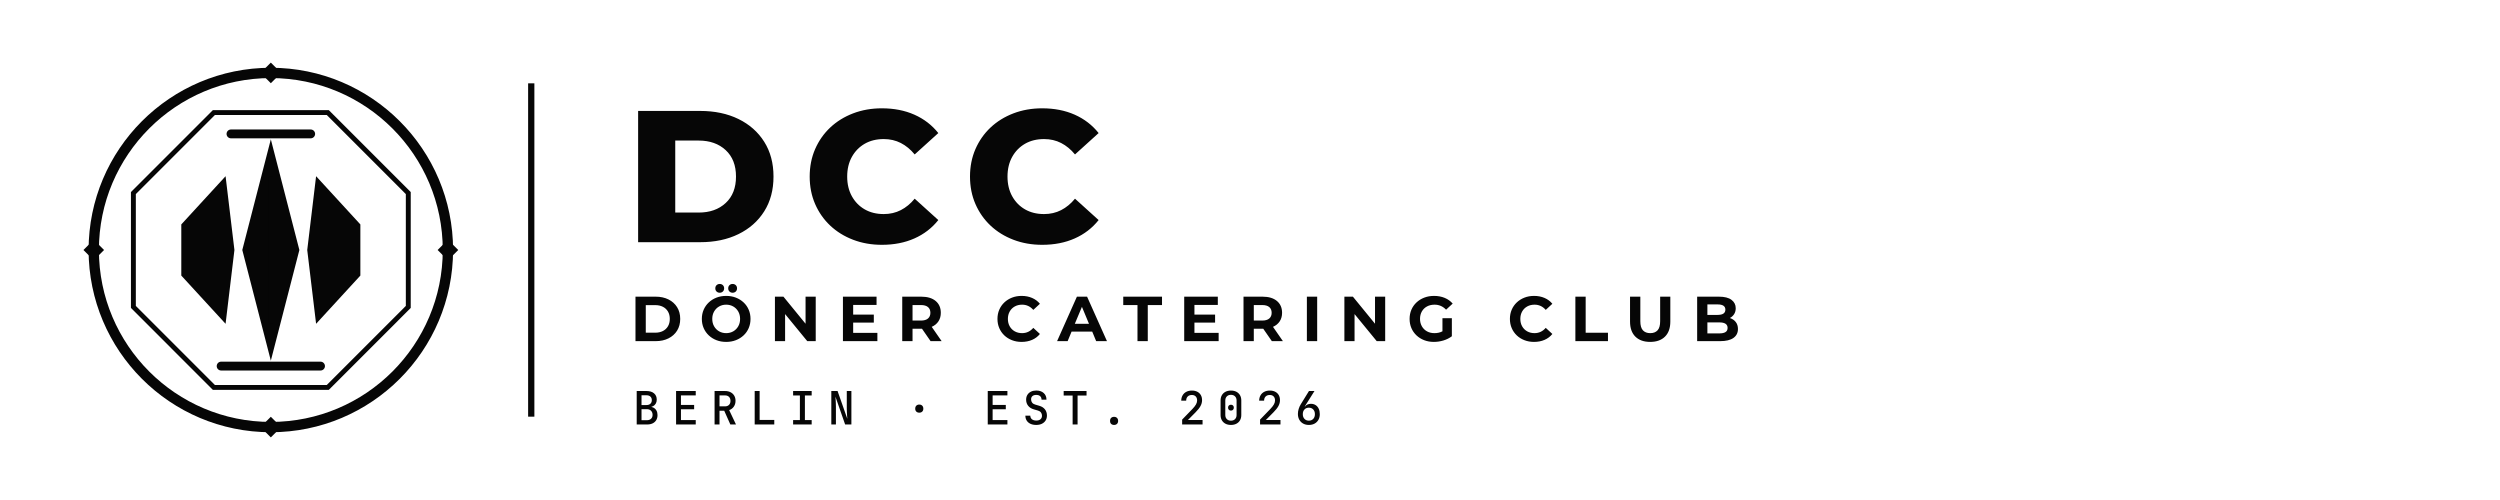
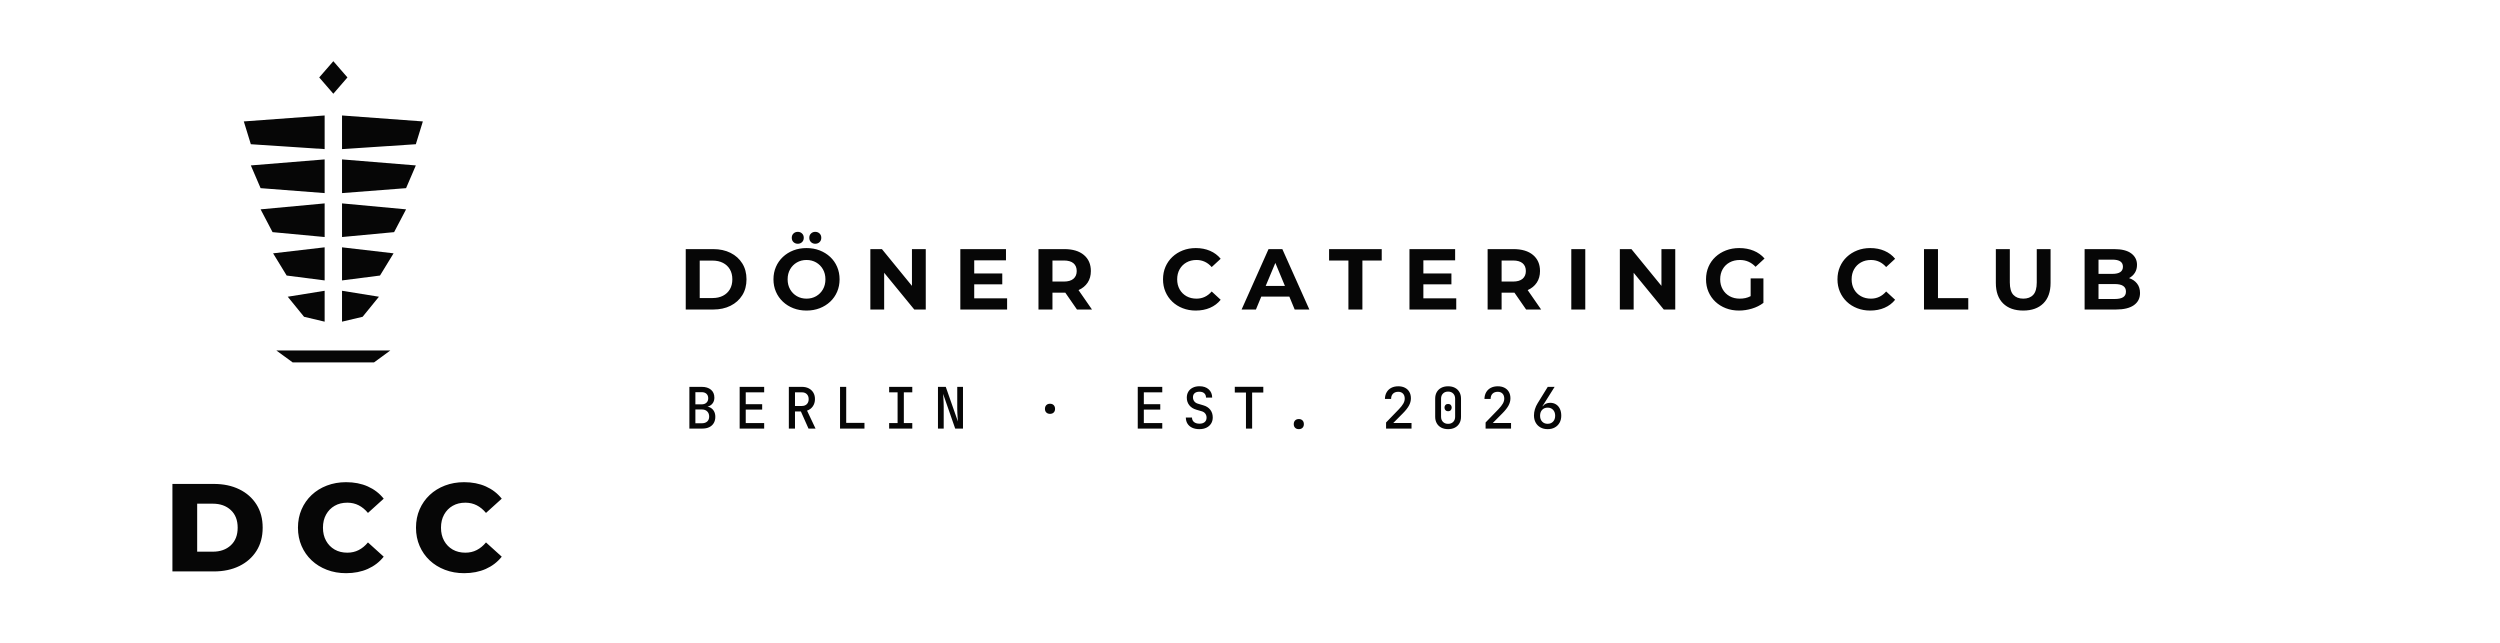
- <svg xmlns="http://www.w3.org/2000/svg" viewBox="0 0 480 96" width="480" height="96" role="img" aria-label="DCC Döner Catering Club — logo-primary (mono)">
-   <circle cx="52.00" cy="48.00" r="34.00" fill="none" stroke="#060606" stroke-width="1.98" />
-   <polygon points="78.39,58.93 62.93,74.39 41.07,74.39 25.61,58.93 25.61,37.07 41.07,21.61 62.93,21.61 78.39,37.07" fill="none" stroke="#060606" stroke-width="0.94" />
-   <polygon points="52.00,12.02 53.98,14.00 52.00,15.98 50.02,14.00" fill="#060606" />
-   <polygon points="52.00,80.02 53.98,82.00 52.00,83.98 50.02,82.00" fill="#060606" />
-   <polygon points="18.00,46.02 19.98,48.00 18.00,49.98 16.02,48.00" fill="#060606" />
-   <polygon points="86.00,46.02 87.98,48.00 86.00,49.98 84.02,48.00" fill="#060606" />
-   <path d="M 52.00,26.75 L 57.48,48.00 L 52.00,69.25 L 46.52,48.00 Z" fill="#060606" />
-   <path d="M 43.31,33.83 L 34.81,43.09 L 34.81,52.91 L 43.31,62.17 L 45.01,48.00 Z" fill="#060606" />
-   <path d="M 60.69,33.83 L 69.19,43.09 L 69.19,52.91 L 60.69,62.17 L 58.99,48.00 Z" fill="#060606" />
-   <line x1="52.00" y1="33.83" x2="52.00" y2="62.17" stroke="#060606" stroke-width="0.94" stroke-opacity="0.75" />
-   <rect x="43.50" y="24.86" width="17.00" height="1.70" rx="0.85" fill="#060606" />
-   <rect x="41.61" y="69.44" width="20.78" height="1.70" rx="0.85" fill="#060606" />
-   <line x1="102" y1="16" x2="102" y2="80" stroke="#060606" stroke-width="1.2" />
-   <path d="M122.52 46.5V21.3H134.436Q138.612 21.3 141.78 22.848Q144.948 24.396 146.73 27.222Q148.512 30.048 148.512 33.9Q148.512 37.752 146.73 40.578Q144.948 43.404 141.78 44.952Q138.612 46.5 134.436 46.5ZM129.648 40.812H134.148Q137.352 40.812 139.332 38.976Q141.312 37.14 141.312 33.9Q141.312 30.66 139.332 28.824Q137.352 26.988 134.148 26.988H129.648ZM169.32 47.004Q166.332 47.004 163.794 46.032Q161.256 45.06 159.402 43.314Q157.548 41.568 156.504 39.174Q155.46 36.78 155.46 33.9Q155.46 31.02 156.504 28.626Q157.548 26.232 159.402 24.486Q161.256 22.74 163.794 21.768Q166.332 20.796 169.32 20.796Q172.812 20.796 175.566 22.02Q178.32 23.244 180.156 25.548L175.62 29.652Q174.432 28.212 172.956 27.456Q171.48 26.7 169.68 26.7Q167.592 26.7 166.026 27.6Q164.46 28.5 163.56 30.12Q162.66 31.74 162.66 33.9Q162.66 36.06 163.56 37.68Q164.46 39.3 166.026 40.2Q167.592 41.1 169.68 41.1Q171.48 41.1 172.956 40.344Q174.432 39.588 175.62 38.148L180.156 42.252Q178.32 44.556 175.566 45.78Q172.812 47.004 169.32 47.004ZM200.1 47.004Q197.112 47.004 194.574 46.032Q192.036 45.06 190.182 43.314Q188.328 41.568 187.284 39.174Q186.24 36.78 186.24 33.9Q186.24 31.02 187.284 28.626Q188.328 26.232 190.182 24.486Q192.036 22.74 194.574 21.768Q197.112 20.796 200.1 20.796Q203.592 20.796 206.346 22.02Q209.1 23.244 210.936 25.548L206.4 29.652Q205.212 28.212 203.736 27.456Q202.26 26.7 200.46 26.7Q198.372 26.7 196.806 27.6Q195.24 28.5 194.34 30.12Q193.44 31.74 193.44 33.9Q193.44 36.06 194.34 37.68Q195.24 39.3 196.806 40.2Q198.372 41.1 200.46 41.1Q202.26 41.1 203.736 40.344Q205.212 39.588 206.4 38.148L210.936 42.252Q209.1 44.556 206.346 45.78Q203.592 47.004 200.1 47.004Z" fill="#060606" />
-   <path d="M122.013 65.5V56.96H125.892Q127.283 56.96 128.344 57.491Q129.406 58.021 130.004 58.979Q130.601 59.937 130.601 61.23Q130.601 62.523 130.004 63.481Q129.406 64.439 128.344 64.969Q127.283 65.5 125.892 65.5ZM123.989 63.877H125.795Q126.649 63.877 127.277 63.554Q127.905 63.231 128.253 62.639Q128.601 62.047 128.601 61.23Q128.601 60.413 128.253 59.821Q127.905 59.229 127.277 58.906Q126.649 58.583 125.795 58.583H123.989ZM139.426 65.646Q138.413 65.646 137.565 65.317Q136.717 64.988 136.083 64.39Q135.448 63.792 135.101 62.987Q134.753 62.182 134.753 61.23Q134.753 60.278 135.101 59.473Q135.448 58.668 136.083 58.07Q136.717 57.472 137.565 57.143Q138.413 56.814 139.426 56.814Q140.438 56.814 141.286 57.143Q142.134 57.472 142.768 58.064Q143.403 58.656 143.75 59.467Q144.098 60.278 144.098 61.23Q144.098 62.182 143.75 62.993Q143.403 63.804 142.768 64.396Q142.134 64.988 141.286 65.317Q140.438 65.646 139.426 65.646ZM139.426 63.963Q140.182 63.963 140.786 63.615Q141.39 63.267 141.744 62.651Q142.097 62.035 142.097 61.23Q142.097 60.425 141.744 59.809Q141.39 59.193 140.786 58.845Q140.182 58.497 139.426 58.497Q138.669 58.497 138.065 58.845Q137.461 59.193 137.108 59.809Q136.754 60.425 136.754 61.23Q136.754 62.035 137.108 62.651Q137.461 63.267 138.065 63.615Q138.669 63.963 139.426 63.963ZM138.193 56.204Q137.827 56.204 137.583 55.972Q137.339 55.74 137.339 55.362Q137.339 54.984 137.583 54.752Q137.827 54.52 138.193 54.52Q138.547 54.52 138.791 54.752Q139.035 54.984 139.035 55.362Q139.035 55.74 138.791 55.972Q138.547 56.204 138.193 56.204ZM140.658 56.204Q140.304 56.204 140.06 55.972Q139.816 55.74 139.816 55.362Q139.816 54.984 140.06 54.752Q140.304 54.52 140.658 54.52Q141.024 54.52 141.268 54.752Q141.512 54.984 141.512 55.362Q141.512 55.74 141.268 55.972Q141.024 56.204 140.658 56.204ZM148.787 65.5V56.96H150.421L154.667 62.157V56.96H156.619V65.5H154.996L150.739 60.303V65.5ZM161.844 65.5V56.96H168.298V58.546H163.808V60.4H167.773V61.938H163.808V63.914H168.457V65.5ZM173.23 65.5V56.96H176.878Q178.659 56.96 179.648 57.79Q180.636 58.619 180.636 60.059Q180.636 61.01 180.178 61.7Q179.721 62.389 178.891 62.755L180.794 65.5H178.672L177.025 63.121Q176.976 63.121 176.927 63.121H175.207V65.5ZM175.207 61.547H176.817Q177.72 61.547 178.178 61.151Q178.635 60.754 178.635 60.059Q178.635 59.351 178.178 58.961Q177.72 58.57 176.817 58.57H175.207ZM196.137 65.646Q195.149 65.646 194.301 65.317Q193.453 64.988 192.831 64.396Q192.209 63.804 191.861 62.999Q191.513 62.194 191.513 61.23Q191.513 60.266 191.861 59.461Q192.209 58.656 192.837 58.064Q193.465 57.472 194.307 57.143Q195.149 56.814 196.149 56.814Q197.259 56.814 198.162 57.204Q199.065 57.594 199.663 58.326L198.394 59.498Q197.516 58.497 196.247 58.497Q195.442 58.497 194.826 58.845Q194.209 59.193 193.862 59.809Q193.514 60.425 193.514 61.23Q193.514 62.035 193.862 62.651Q194.209 63.267 194.826 63.615Q195.442 63.963 196.247 63.963Q197.516 63.963 198.394 62.95L199.663 64.121Q199.065 64.866 198.162 65.256Q197.259 65.646 196.137 65.646ZM202.96 65.5 206.767 56.96H208.719L212.537 65.5H210.463L209.707 63.67H205.742L204.986 65.5ZM206.364 62.169H209.085L207.731 58.912ZM218.397 65.5V58.57H215.664V56.96H223.106V58.57H220.373V65.5ZM227.368 65.5V56.96H233.821V58.546H229.332V60.4H233.297V61.938H229.332V63.914H233.98V65.5ZM238.754 65.5V56.96H242.402Q244.183 56.96 245.171 57.79Q246.159 58.619 246.159 60.059Q246.159 61.01 245.702 61.7Q245.244 62.389 244.415 62.755L246.318 65.5H244.195L242.548 63.121Q242.499 63.121 242.45 63.121H240.73V65.5ZM240.73 61.547H242.341Q243.243 61.547 243.701 61.151Q244.158 60.754 244.158 60.059Q244.158 59.351 243.701 58.961Q243.243 58.57 242.341 58.57H240.73ZM250.921 65.5V56.96H252.897V65.5ZM258.122 65.5V56.96H259.757L264.003 62.157V56.96H265.955V65.5H264.332L260.074 60.303V65.5ZM275.304 65.646Q274.291 65.646 273.443 65.317Q272.595 64.988 271.967 64.396Q271.339 63.804 270.991 62.999Q270.643 62.194 270.643 61.23Q270.643 60.266 270.991 59.461Q271.339 58.656 271.973 58.064Q272.607 57.472 273.461 57.143Q274.315 56.814 275.34 56.814Q276.463 56.814 277.378 57.192Q278.293 57.57 278.915 58.29L277.646 59.461Q276.731 58.497 275.438 58.497Q274.608 58.497 273.98 58.839Q273.352 59.18 272.998 59.796Q272.644 60.413 272.644 61.23Q272.644 62.023 272.998 62.645Q273.352 63.267 273.974 63.615Q274.596 63.963 275.413 63.963Q275.816 63.963 276.2 63.883Q276.585 63.804 276.951 63.609V61.096H278.756V64.561Q278.049 65.097 277.134 65.372Q276.219 65.646 275.304 65.646ZM294.526 65.646Q293.538 65.646 292.69 65.317Q291.842 64.988 291.22 64.396Q290.597 63.804 290.25 62.999Q289.902 62.194 289.902 61.23Q289.902 60.266 290.25 59.461Q290.597 58.656 291.226 58.064Q291.854 57.472 292.696 57.143Q293.538 56.814 294.538 56.814Q295.648 56.814 296.551 57.204Q297.454 57.594 298.052 58.326L296.783 59.498Q295.904 58.497 294.636 58.497Q293.83 58.497 293.214 58.845Q292.598 59.193 292.25 59.809Q291.903 60.425 291.903 61.23Q291.903 62.035 292.25 62.651Q292.598 63.267 293.214 63.615Q293.83 63.963 294.636 63.963Q295.904 63.963 296.783 62.95L298.052 64.121Q297.454 64.866 296.551 65.256Q295.648 65.646 294.526 65.646ZM302.472 65.5V56.96H304.448V63.89H308.73V65.5ZM316.835 65.646Q315.017 65.646 313.992 64.634Q312.967 63.621 312.967 61.742V56.96H314.944V61.669Q314.944 62.889 315.444 63.426Q315.944 63.963 316.847 63.963Q317.75 63.963 318.25 63.426Q318.75 62.889 318.75 61.669V56.96H320.702V61.742Q320.702 63.621 319.677 64.634Q318.652 65.646 316.835 65.646ZM325.854 65.5V56.96H330.026Q331.637 56.96 332.448 57.57Q333.259 58.18 333.259 59.18Q333.259 59.827 332.961 60.303Q332.662 60.779 332.137 61.059Q332.845 61.291 333.266 61.828Q333.686 62.365 333.686 63.17Q333.686 64.268 332.82 64.884Q331.954 65.5 330.27 65.5ZM327.818 64.012H330.124Q330.893 64.012 331.295 63.761Q331.698 63.511 331.698 62.962Q331.698 61.901 330.124 61.901H327.818ZM327.818 60.461H329.782Q331.271 60.461 331.271 59.449Q331.271 58.448 329.782 58.448H327.818Z" fill="#060606" />
-   <path d="M122.247 81.5V75.076H124.143Q125.052 75.076 125.574 75.517Q126.096 75.959 126.096 76.734Q126.096 77.17 125.907 77.492Q125.719 77.815 125.383 77.991Q125.046 78.167 124.598 78.161V78.076Q125.084 78.067 125.453 78.259Q125.822 78.451 126.032 78.816Q126.243 79.181 126.243 79.692Q126.243 80.243 126.003 80.652Q125.762 81.061 125.318 81.28Q124.875 81.5 124.259 81.5ZM123.172 80.682H124.181Q124.698 80.682 124.997 80.407Q125.296 80.132 125.296 79.653Q125.296 79.162 124.997 78.861Q124.698 78.56 124.181 78.56H123.172ZM123.172 77.768H124.132Q124.604 77.768 124.877 77.515Q125.149 77.262 125.149 76.83Q125.149 76.395 124.88 76.145Q124.611 75.894 124.137 75.894H123.172ZM129.807 81.5V75.076H133.582V75.919H130.744V77.744H133.274V78.581H130.744V80.657H133.582V81.5ZM137.198 81.5V75.076H139.211Q139.817 75.076 140.27 75.311Q140.722 75.545 140.971 75.967Q141.221 76.388 141.221 76.956Q141.221 77.599 140.893 78.073Q140.564 78.548 140.002 78.737L141.309 81.5H140.226L139.052 78.862H138.146V81.5ZM138.146 78.02H139.211Q139.688 78.02 139.97 77.735Q140.252 77.45 140.252 76.974Q140.252 76.487 139.97 76.202Q139.688 75.918 139.211 75.918H138.146ZM144.899 81.5V75.076H145.85V80.625H148.661V81.5ZM152.278 81.5V80.652H153.579V75.924H152.278V75.076H155.842V75.924H154.541V80.652H155.842V81.5ZM159.613 81.5V75.076H160.814L162.687 80.418Q162.666 80.166 162.64 79.813Q162.614 79.46 162.599 79.083Q162.583 78.705 162.583 78.394V75.076H163.467V81.5H162.266L160.405 76.158Q160.425 76.391 160.445 76.732Q160.466 77.073 160.481 77.441Q160.497 77.809 160.497 78.13V81.5ZM176.5 79.233Q176.144 79.233 175.933 79.025Q175.722 78.817 175.722 78.468Q175.722 78.103 175.933 77.89Q176.144 77.677 176.5 77.677Q176.858 77.677 177.068 77.89Q177.278 78.103 177.278 78.468Q177.278 78.817 177.068 79.025Q176.858 79.233 176.5 79.233ZM189.647 81.5V75.076H193.422V75.919H190.584V77.744H193.114V78.581H190.584V80.657H193.422V81.5ZM198.965 81.588Q198.318 81.588 197.85 81.372Q197.382 81.155 197.128 80.754Q196.874 80.352 196.868 79.802H197.818Q197.818 80.238 198.124 80.492Q198.43 80.746 198.973 80.746Q199.485 80.746 199.773 80.499Q200.062 80.253 200.062 79.817Q200.062 79.461 199.864 79.197Q199.667 78.933 199.301 78.832L198.496 78.596Q197.788 78.396 197.403 77.907Q197.017 77.417 197.017 76.74Q197.017 76.208 197.258 75.814Q197.499 75.421 197.938 75.201Q198.376 74.982 198.972 74.982Q199.859 74.982 200.389 75.458Q200.919 75.934 200.925 76.73H199.975Q199.975 76.305 199.71 76.065Q199.445 75.824 198.96 75.824Q198.489 75.824 198.229 76.048Q197.968 76.272 197.968 76.675Q197.968 77.037 198.164 77.299Q198.361 77.562 198.728 77.669L199.55 77.914Q200.256 78.114 200.634 78.604Q201.012 79.095 201.012 79.786Q201.012 80.324 200.757 80.731Q200.501 81.137 200.041 81.363Q199.581 81.588 198.965 81.588ZM205.945 81.5V75.945H204.224V75.07H208.616V75.945H206.895V81.5ZM213.9 81.588Q213.544 81.588 213.333 81.38Q213.122 81.172 213.122 80.822Q213.122 80.458 213.333 80.245Q213.544 80.032 213.9 80.032Q214.258 80.032 214.468 80.245Q214.678 80.458 214.678 80.822Q214.678 81.172 214.468 81.38Q214.258 81.588 213.9 81.588ZM226.972 81.5V80.561L228.958 78.51Q229.417 78.028 229.631 77.646Q229.846 77.264 229.846 76.887Q229.846 76.395 229.577 76.116Q229.309 75.837 228.843 75.837Q228.33 75.837 228.038 76.129Q227.746 76.421 227.746 76.933H226.796Q226.808 76.336 227.064 75.899Q227.32 75.461 227.779 75.225Q228.238 74.988 228.851 74.988Q229.445 74.988 229.883 75.215Q230.32 75.442 230.558 75.856Q230.796 76.269 230.796 76.839Q230.796 77.408 230.5 77.955Q230.205 78.503 229.539 79.171L228.082 80.638H230.891V81.5ZM236.341 81.588Q235.735 81.588 235.287 81.352Q234.84 81.116 234.595 80.687Q234.351 80.258 234.351 79.683V76.893Q234.351 76.312 234.595 75.886Q234.839 75.459 235.287 75.224Q235.734 74.988 236.34 74.988Q236.954 74.988 237.397 75.224Q237.84 75.459 238.085 75.886Q238.329 76.312 238.329 76.893V79.683Q238.329 80.258 238.085 80.687Q237.84 81.116 237.394 81.352Q236.948 81.588 236.341 81.588ZM236.341 80.77Q236.834 80.77 237.128 80.47Q237.423 80.169 237.423 79.683V76.893Q237.423 76.407 237.128 76.106Q236.834 75.806 236.34 75.806Q235.846 75.806 235.552 76.106Q235.257 76.407 235.257 76.893V79.683Q235.257 80.169 235.553 80.47Q235.849 80.77 236.341 80.77ZM236.341 78.834Q236.092 78.834 235.939 78.676Q235.786 78.519 235.786 78.26Q235.786 78.011 235.938 77.859Q236.091 77.707 236.341 77.707Q236.591 77.707 236.743 77.859Q236.894 78.011 236.894 78.26Q236.894 78.519 236.742 78.676Q236.59 78.834 236.341 78.834ZM241.932 81.5V80.561L243.918 78.51Q244.377 78.028 244.591 77.646Q244.806 77.264 244.806 76.887Q244.806 76.395 244.537 76.116Q244.269 75.837 243.803 75.837Q243.29 75.837 242.998 76.129Q242.706 76.421 242.706 76.933H241.756Q241.768 76.336 242.024 75.899Q242.28 75.461 242.739 75.225Q243.198 74.988 243.811 74.988Q244.405 74.988 244.843 75.215Q245.28 75.442 245.518 75.856Q245.756 76.269 245.756 76.839Q245.756 77.408 245.46 77.955Q245.165 78.503 244.499 79.171L243.042 80.638H245.851V81.5ZM251.306 81.588Q250.673 81.588 250.199 81.323Q249.724 81.058 249.461 80.582Q249.198 80.105 249.198 79.475Q249.198 79.004 249.343 78.521Q249.489 78.037 249.762 77.601L251.322 75.076H252.379L250.518 78.035L250.561 78.064Q250.736 77.807 251.03 77.669Q251.325 77.532 251.691 77.532Q252.211 77.532 252.595 77.777Q252.98 78.022 253.191 78.467Q253.402 78.912 253.402 79.517Q253.402 80.136 253.139 80.602Q252.876 81.069 252.409 81.328Q251.941 81.588 251.306 81.588ZM251.3 80.765Q251.824 80.765 252.143 80.425Q252.462 80.084 252.462 79.523Q252.462 78.959 252.143 78.617Q251.824 78.275 251.3 78.275Q250.776 78.275 250.457 78.617Q250.138 78.959 250.138 79.523Q250.138 80.084 250.457 80.425Q250.776 80.765 251.3 80.765Z" fill="#060606" />
+ <svg xmlns="http://www.w3.org/2000/svg" viewBox="0 0 420 108" width="420" height="108" role="img" aria-label="DCC Döner Catering Club — logo-primary (mono)">
+   <defs>
+     <linearGradient id="dcc-spit-logo-primary-mono" x1="15%" y1="0%" x2="85%" y2="100%">
+       <stop offset="0%" stop-color="#060606" />
+       <stop offset="56%" stop-color="#060606" />
+       <stop offset="100%" stop-color="#060606" />
+     </linearGradient>
+   </defs>
+   <line x1="56.00" y1="13.47" x2="56.00" y2="64.07" stroke="url(#dcc-spit-logo-primary-mono)" stroke-width="1.37" stroke-linecap="round" />
+   <polygon points="56.00,10.28 58.37,13.01 56.00,15.75 53.63,13.01" fill="url(#dcc-spit-logo-primary-mono)" />
+   <path d="M 54.54,19.40 L 40.96,20.40 L 42.14,24.23 L 54.54,25.05 Z" fill="url(#dcc-spit-logo-primary-mono)" />
+   <path d="M 57.46,19.40 L 71.04,20.40 L 69.86,24.23 L 57.46,25.05 Z" fill="url(#dcc-spit-logo-primary-mono)" />
+   <path d="M 54.54,26.78 L 42.14,27.79 L 43.78,31.61 L 54.54,32.44 Z" fill="url(#dcc-spit-logo-primary-mono)" />
+   <path d="M 57.46,26.78 L 69.86,27.79 L 68.22,31.61 L 57.46,32.44 Z" fill="url(#dcc-spit-logo-primary-mono)" />
+   <path d="M 54.54,34.17 L 43.78,35.17 L 45.79,39.00 L 54.54,39.82 Z" fill="url(#dcc-spit-logo-primary-mono)" />
+   <path d="M 57.46,34.17 L 68.22,35.17 L 66.21,39.00 L 57.46,39.82 Z" fill="url(#dcc-spit-logo-primary-mono)" />
+   <path d="M 54.54,41.55 L 45.88,42.56 L 48.16,46.29 L 54.54,47.11 Z" fill="url(#dcc-spit-logo-primary-mono)" />
+   <path d="M 57.46,41.55 L 66.12,42.56 L 63.84,46.29 L 57.46,47.11 Z" fill="url(#dcc-spit-logo-primary-mono)" />
+   <path d="M 54.54,48.85 L 48.34,49.85 L 51.08,53.22 L 54.54,54.04 Z" fill="url(#dcc-spit-logo-primary-mono)" />
+   <path d="M 57.46,48.85 L 63.66,49.85 L 60.92,53.22 L 57.46,54.04 Z" fill="url(#dcc-spit-logo-primary-mono)" />
+   <path d="M 46.43,58.88 L 65.57,58.88 L 62.84,60.88 L 49.16,60.88 Z" fill="url(#dcc-spit-logo-primary-mono)" />
+   <path d="M28.967 96.0V81.3H35.918Q38.354 81.3 40.202 82.203Q42.05 83.106 43.09 84.754Q44.129 86.403 44.129 88.65Q44.129 90.897 43.09 92.546Q42.05 94.194 40.202 95.097Q38.354 96.0 35.918 96.0ZM33.125 92.682H35.75Q37.619 92.682 38.774 91.611Q39.929 90.54 39.929 88.65Q39.929 86.76 38.774 85.689Q37.619 84.618 35.75 84.618H33.125ZM58.142 96.294Q56.399 96.294 54.919 95.727Q53.438 95.16 52.357 94.142Q51.275 93.123 50.666 91.727Q50.057 90.33 50.057 88.65Q50.057 86.97 50.666 85.573Q51.275 84.177 52.357 83.159Q53.438 82.14 54.919 81.573Q56.399 81.006 58.142 81.006Q60.179 81.006 61.785 81.72Q63.392 82.434 64.463 83.778L61.817 86.172Q61.124 85.332 60.263 84.891Q59.402 84.45 58.352 84.45Q57.134 84.45 56.221 84.975Q55.307 85.5 54.782 86.445Q54.257 87.39 54.257 88.65Q54.257 89.91 54.782 90.855Q55.307 91.8 56.221 92.325Q57.134 92.85 58.352 92.85Q59.402 92.85 60.263 92.409Q61.124 91.968 61.817 91.128L64.463 93.522Q63.392 94.866 61.785 95.58Q60.179 96.294 58.142 96.294ZM77.972 96.294Q76.229 96.294 74.749 95.727Q73.268 95.16 72.186 94.142Q71.105 93.123 70.496 91.727Q69.887 90.33 69.887 88.65Q69.887 86.97 70.496 85.573Q71.105 84.177 72.186 83.159Q73.268 82.14 74.749 81.573Q76.229 81.006 77.972 81.006Q80.009 81.006 81.615 81.72Q83.222 82.434 84.293 83.778L81.647 86.172Q80.954 85.332 80.093 84.891Q79.232 84.45 78.182 84.45Q76.964 84.45 76.05 84.975Q75.137 85.5 74.612 86.445Q74.087 87.39 74.087 88.65Q74.087 89.91 74.612 90.855Q75.137 91.8 76.05 92.325Q76.964 92.85 78.182 92.85Q79.232 92.85 80.093 92.409Q80.954 91.968 81.647 91.128L84.293 93.522Q83.222 94.866 81.615 95.58Q80.009 96.294 77.972 96.294Z" fill="#060606" />
+   <path d="M115.204 52.0V41.85H119.814Q121.468 41.85 122.729 42.481Q123.99 43.111 124.701 44.25Q125.412 45.388 125.412 46.925Q125.412 48.462 124.701 49.6Q123.99 50.739 122.729 51.369Q121.468 52.0 119.814 52.0ZM117.552 50.072H119.698Q120.713 50.072 121.46 49.687Q122.207 49.303 122.62 48.6Q123.034 47.897 123.034 46.925Q123.034 45.953 122.62 45.25Q122.207 44.547 121.46 44.163Q120.713 43.779 119.698 43.779H117.552ZM135.496 52.174Q134.293 52.174 133.285 51.782Q132.277 51.391 131.523 50.68Q130.769 49.97 130.356 49.013Q129.942 48.056 129.942 46.925Q129.942 45.794 130.356 44.837Q130.769 43.88 131.523 43.169Q132.277 42.459 133.285 42.068Q134.293 41.676 135.496 41.676Q136.7 41.676 137.707 42.068Q138.715 42.459 139.469 43.162Q140.223 43.865 140.636 44.83Q141.05 45.794 141.05 46.925Q141.05 48.056 140.636 49.02Q140.223 49.984 139.469 50.688Q138.715 51.391 137.707 51.782Q136.7 52.174 135.496 52.174ZM135.496 50.173Q136.395 50.173 137.113 49.76Q137.831 49.346 138.251 48.614Q138.672 47.882 138.672 46.925Q138.672 45.968 138.251 45.236Q137.831 44.504 137.113 44.09Q136.395 43.677 135.496 43.677Q134.597 43.677 133.879 44.09Q133.162 44.504 132.741 45.236Q132.321 45.968 132.321 46.925Q132.321 47.882 132.741 48.614Q133.162 49.346 133.879 49.76Q134.597 50.173 135.496 50.173ZM134.032 40.951Q133.597 40.951 133.307 40.675Q133.017 40.4 133.017 39.951Q133.017 39.501 133.307 39.226Q133.597 38.95 134.032 38.95Q134.452 38.95 134.742 39.226Q135.032 39.501 135.032 39.951Q135.032 40.4 134.742 40.675Q134.452 40.951 134.032 40.951ZM136.961 40.951Q136.54 40.951 136.25 40.675Q135.96 40.4 135.96 39.951Q135.96 39.501 136.25 39.226Q136.54 38.95 136.961 38.95Q137.396 38.95 137.686 39.226Q137.976 39.501 137.976 39.951Q137.976 40.4 137.686 40.675Q137.396 40.951 136.961 40.951ZM146.219 52.0V41.85H148.162L153.208 48.027V41.85H155.528V52.0H153.599L148.539 45.823V52.0ZM161.335 52.0V41.85H169.005V43.735H163.669V45.939H168.382V47.766H163.669V50.115H169.194V52.0ZM174.464 52.0V41.85H178.8Q180.917 41.85 182.091 42.836Q183.266 43.822 183.266 45.533Q183.266 46.664 182.722 47.483Q182.178 48.303 181.192 48.737L183.454 52.0H180.931L178.974 49.172Q178.916 49.172 178.858 49.172H176.813V52.0ZM176.813 47.302H178.727Q179.8 47.302 180.344 46.831Q180.888 46.359 180.888 45.533Q180.888 44.692 180.344 44.228Q179.8 43.764 178.727 43.764H176.813ZM200.883 52.174Q199.708 52.174 198.7 51.782Q197.693 51.391 196.953 50.688Q196.214 49.984 195.8 49.028Q195.387 48.071 195.387 46.925Q195.387 45.779 195.8 44.822Q196.214 43.865 196.96 43.162Q197.707 42.459 198.708 42.068Q199.708 41.676 200.897 41.676Q202.217 41.676 203.29 42.14Q204.363 42.604 205.073 43.474L203.565 44.866Q202.521 43.677 201.013 43.677Q200.056 43.677 199.324 44.09Q198.592 44.504 198.178 45.236Q197.765 45.968 197.765 46.925Q197.765 47.882 198.178 48.614Q198.592 49.346 199.324 49.76Q200.056 50.173 201.013 50.173Q202.521 50.173 203.565 48.969L205.073 50.361Q204.363 51.246 203.29 51.71Q202.217 52.174 200.883 52.174ZM208.589 52.0 213.113 41.85H215.433L219.972 52.0H217.507L216.608 49.825H211.895L210.996 52.0ZM212.635 48.041H215.868L214.259 44.17ZM226.533 52.0V43.764H223.285V41.85H232.13V43.764H228.882V52.0ZM236.791 52.0V41.85H244.462V43.735H239.126V45.939H243.838V47.766H239.126V50.115H244.65V52.0ZM249.921 52.0V41.85H254.256Q256.373 41.85 257.548 42.836Q258.722 43.822 258.722 45.533Q258.722 46.664 258.178 47.483Q257.635 48.303 256.649 48.737L258.911 52.0H256.388L254.43 49.172Q254.372 49.172 254.314 49.172H252.27V52.0ZM252.27 47.302H254.184Q255.257 47.302 255.8 46.831Q256.344 46.359 256.344 45.533Q256.344 44.692 255.8 44.228Q255.257 43.764 254.184 43.764H252.27ZM263.978 52.0V41.85H266.327V52.0ZM272.134 52.0V41.85H274.077L279.123 48.027V41.85H281.443V52.0H279.515L274.454 45.823V52.0ZM292.151 52.174Q290.948 52.174 289.94 51.782Q288.932 51.391 288.185 50.688Q287.439 49.984 287.025 49.028Q286.612 48.071 286.612 46.925Q286.612 45.779 287.025 44.822Q287.439 43.865 288.192 43.162Q288.947 42.459 289.962 42.068Q290.977 41.676 292.195 41.676Q293.529 41.676 294.616 42.126Q295.704 42.575 296.443 43.431L294.935 44.822Q293.848 43.677 292.311 43.677Q291.325 43.677 290.578 44.083Q289.831 44.489 289.411 45.221Q288.99 45.953 288.99 46.925Q288.99 47.867 289.411 48.607Q289.831 49.346 290.571 49.76Q291.31 50.173 292.282 50.173Q292.76 50.173 293.217 50.079Q293.674 49.984 294.109 49.752V46.766H296.255V50.883Q295.414 51.522 294.326 51.848Q293.239 52.174 292.151 52.174ZM314.19 52.174Q313.016 52.174 312.008 51.782Q311 51.391 310.261 50.688Q309.522 49.984 309.108 49.028Q308.695 48.071 308.695 46.925Q308.695 45.779 309.108 44.822Q309.522 43.865 310.268 43.162Q311.015 42.459 312.015 42.068Q313.016 41.676 314.205 41.676Q315.524 41.676 316.597 42.14Q317.671 42.604 318.381 43.474L316.873 44.866Q315.829 43.677 314.321 43.677Q313.364 43.677 312.632 44.09Q311.899 44.504 311.486 45.236Q311.073 45.968 311.073 46.925Q311.073 47.882 311.486 48.614Q311.899 49.346 312.632 49.76Q313.364 50.173 314.321 50.173Q315.829 50.173 316.873 48.969L318.381 50.361Q317.671 51.246 316.597 51.71Q315.524 52.174 314.19 52.174ZM323.231 52.0V41.85H325.58V50.086H330.67V52.0ZM339.899 52.174Q337.738 52.174 336.52 50.971Q335.302 49.767 335.302 47.534V41.85H337.651V47.447Q337.651 48.897 338.246 49.535Q338.84 50.173 339.913 50.173Q340.986 50.173 341.581 49.535Q342.175 48.897 342.175 47.447V41.85H344.495V47.534Q344.495 49.767 343.277 50.971Q342.059 52.174 339.899 52.174ZM350.215 52.0V41.85H355.174Q357.088 41.85 358.052 42.575Q359.017 43.3 359.017 44.489Q359.017 45.258 358.661 45.823Q358.306 46.389 357.683 46.722Q358.524 46.998 359.024 47.636Q359.524 48.273 359.524 49.23Q359.524 50.535 358.495 51.268Q357.465 52.0 355.464 52.0ZM352.55 50.231H355.29Q356.204 50.231 356.682 49.934Q357.161 49.636 357.161 48.984Q357.161 47.722 355.29 47.722H352.55ZM352.55 46.011H354.884Q356.653 46.011 356.653 44.808Q356.653 43.619 354.884 43.619H352.55Z" fill="#060606" />
+   <path d="M115.815 72.0V64.992H117.883Q118.875 64.992 119.444 65.473Q120.014 65.955 120.014 66.801Q120.014 67.276 119.808 67.628Q119.602 67.98 119.236 68.172Q118.869 68.364 118.379 68.357V68.265Q118.91 68.255 119.312 68.464Q119.715 68.674 119.944 69.072Q120.174 69.47 120.174 70.028Q120.174 70.629 119.912 71.075Q119.649 71.521 119.165 71.76Q118.682 72.0 118.01 72.0ZM116.824 71.107H117.925Q118.489 71.107 118.815 70.807Q119.141 70.507 119.141 69.985Q119.141 69.449 118.815 69.121Q118.489 68.793 117.925 68.793H116.824ZM116.824 67.929H117.871Q118.386 67.929 118.684 67.653Q118.981 67.377 118.981 66.905Q118.981 66.431 118.687 66.158Q118.394 65.885 117.877 65.885H116.824ZM124.262 72.0V64.992H128.381V65.912H125.284V67.903H128.045V68.816H125.284V71.08H128.381V72.0ZM132.525 72.0V64.992H134.721Q135.382 64.992 135.876 65.248Q136.369 65.504 136.641 65.964Q136.914 66.423 136.914 67.043Q136.914 67.744 136.556 68.262Q136.197 68.779 135.584 68.986L137.01 72.0H135.828L134.547 69.122H133.559V72.0ZM133.559 68.203H134.721Q135.241 68.203 135.549 67.893Q135.857 67.582 135.857 67.063Q135.857 66.531 135.549 66.221Q135.241 65.911 134.721 65.911H133.559ZM141.126 72.0V64.992H142.163V71.046H145.23V72.0ZM149.376 72.0V71.075H150.795V65.917H149.376V64.992H153.264V65.917H151.845V71.075H153.264V72.0ZM157.578 72.0V64.992H158.888L160.931 70.819Q160.909 70.545 160.88 70.16Q160.852 69.775 160.835 69.363Q160.818 68.951 160.818 68.611V64.992H161.782V72.0H160.472L158.442 66.173Q158.464 66.426 158.486 66.798Q158.508 67.17 158.525 67.572Q158.542 67.974 158.542 68.323V72.0ZM176.4 69.527Q176.012 69.527 175.782 69.3Q175.551 69.073 175.551 68.692Q175.551 68.294 175.782 68.062Q176.012 67.83 176.4 67.83Q176.791 67.83 177.02 68.062Q177.249 68.294 177.249 68.692Q177.249 69.073 177.02 69.3Q176.791 69.527 176.4 69.527ZM191.142 72.0V64.992H195.261V65.912H192.164V67.903H194.925V68.816H192.164V71.08H195.261V72.0ZM201.507 72.096Q200.801 72.096 200.291 71.86Q199.781 71.624 199.503 71.186Q199.226 70.748 199.219 70.147H200.256Q200.256 70.623 200.59 70.9Q200.924 71.177 201.516 71.177Q202.074 71.177 202.389 70.908Q202.704 70.64 202.704 70.164Q202.704 69.776 202.488 69.488Q202.273 69.2 201.874 69.089L200.995 68.832Q200.223 68.614 199.803 68.08Q199.382 67.546 199.382 66.807Q199.382 66.227 199.645 65.797Q199.908 65.368 200.387 65.129Q200.865 64.889 201.515 64.889Q202.482 64.889 203.061 65.409Q203.639 65.928 203.646 66.797H202.609Q202.609 66.333 202.32 66.071Q202.031 65.808 201.502 65.808Q200.988 65.808 200.704 66.052Q200.419 66.297 200.419 66.736Q200.419 67.131 200.634 67.417Q200.848 67.704 201.249 67.821L202.145 68.088Q202.915 68.306 203.328 68.841Q203.741 69.376 203.741 70.13Q203.741 70.717 203.462 71.161Q203.183 71.604 202.681 71.85Q202.179 72.096 201.507 72.096ZM209.322 72.0V65.94H207.445V64.985H212.235V65.94H210.358V72.0ZM218.2 72.096Q217.812 72.096 217.582 71.869Q217.351 71.642 217.351 71.261Q217.351 70.863 217.582 70.631Q217.812 70.399 218.2 70.399Q218.591 70.399 218.82 70.631Q219.049 70.863 219.049 71.261Q219.049 71.642 218.82 71.869Q218.591 72.096 218.2 72.096ZM232.86 72.0V70.976L235.027 68.738Q235.528 68.213 235.761 67.796Q235.995 67.379 235.995 66.968Q235.995 66.431 235.702 66.127Q235.41 65.822 234.902 65.822Q234.342 65.822 234.023 66.141Q233.705 66.459 233.705 67.018H232.668Q232.681 66.367 232.961 65.89Q233.24 65.412 233.741 65.154Q234.241 64.896 234.91 64.896Q235.558 64.896 236.036 65.144Q236.513 65.391 236.772 65.843Q237.032 66.294 237.032 66.915Q237.032 67.536 236.709 68.133Q236.387 68.73 235.661 69.459L234.071 71.06H237.136V72.0ZM243.281 72.096Q242.62 72.096 242.131 71.839Q241.643 71.581 241.377 71.113Q241.11 70.645 241.11 70.018V66.974Q241.11 66.341 241.377 65.875Q241.643 65.41 242.131 65.153Q242.619 64.896 243.28 64.896Q243.95 64.896 244.433 65.153Q244.917 65.41 245.183 65.875Q245.45 66.341 245.45 66.974V70.018Q245.45 70.645 245.183 71.113Q244.917 71.581 244.43 71.839Q243.943 72.096 243.281 72.096ZM243.281 71.204Q243.819 71.204 244.14 70.876Q244.462 70.548 244.462 70.018V66.974Q244.462 66.444 244.14 66.116Q243.819 65.788 243.28 65.788Q242.741 65.788 242.42 66.116Q242.098 66.444 242.098 66.974V70.018Q242.098 70.548 242.421 70.876Q242.744 71.204 243.281 71.204ZM243.281 69.091Q243.009 69.091 242.842 68.92Q242.675 68.748 242.675 68.466Q242.675 68.194 242.842 68.028Q243.008 67.862 243.281 67.862Q243.554 67.862 243.719 68.028Q243.885 68.194 243.885 68.466Q243.885 68.748 243.719 68.919Q243.553 69.091 243.281 69.091ZM249.58 72.0V70.976L251.747 68.738Q252.248 68.213 252.481 67.796Q252.715 67.379 252.715 66.968Q252.715 66.431 252.422 66.127Q252.13 65.822 251.622 65.822Q251.062 65.822 250.743 66.141Q250.425 66.459 250.425 67.018H249.388Q249.401 66.367 249.681 65.89Q249.96 65.412 250.461 65.154Q250.961 64.896 251.63 64.896Q252.278 64.896 252.756 65.144Q253.233 65.391 253.492 65.843Q253.752 66.294 253.752 66.915Q253.752 67.536 253.429 68.133Q253.107 68.73 252.381 69.459L250.791 71.06H253.856V72.0ZM260.007 72.096Q259.316 72.096 258.798 71.807Q258.281 71.518 257.994 70.998Q257.707 70.478 257.707 69.791Q257.707 69.277 257.865 68.75Q258.024 68.222 258.322 67.746L260.024 64.992H261.177L259.147 68.22L259.194 68.251Q259.385 67.971 259.706 67.821Q260.027 67.671 260.426 67.671Q260.994 67.671 261.413 67.939Q261.833 68.206 262.063 68.691Q262.293 69.177 262.293 69.837Q262.293 70.512 262.006 71.021Q261.719 71.53 261.209 71.813Q260.7 72.096 260.007 72.096ZM260 71.198Q260.571 71.198 260.92 70.827Q261.268 70.455 261.268 69.843Q261.268 69.228 260.92 68.855Q260.572 68.482 260 68.482Q259.429 68.482 259.08 68.855Q258.732 69.228 258.732 69.843Q258.732 70.455 259.08 70.827Q259.428 71.198 260 71.198Z" fill="url(#dcc-spit-logo-primary-mono)" />
</svg>
